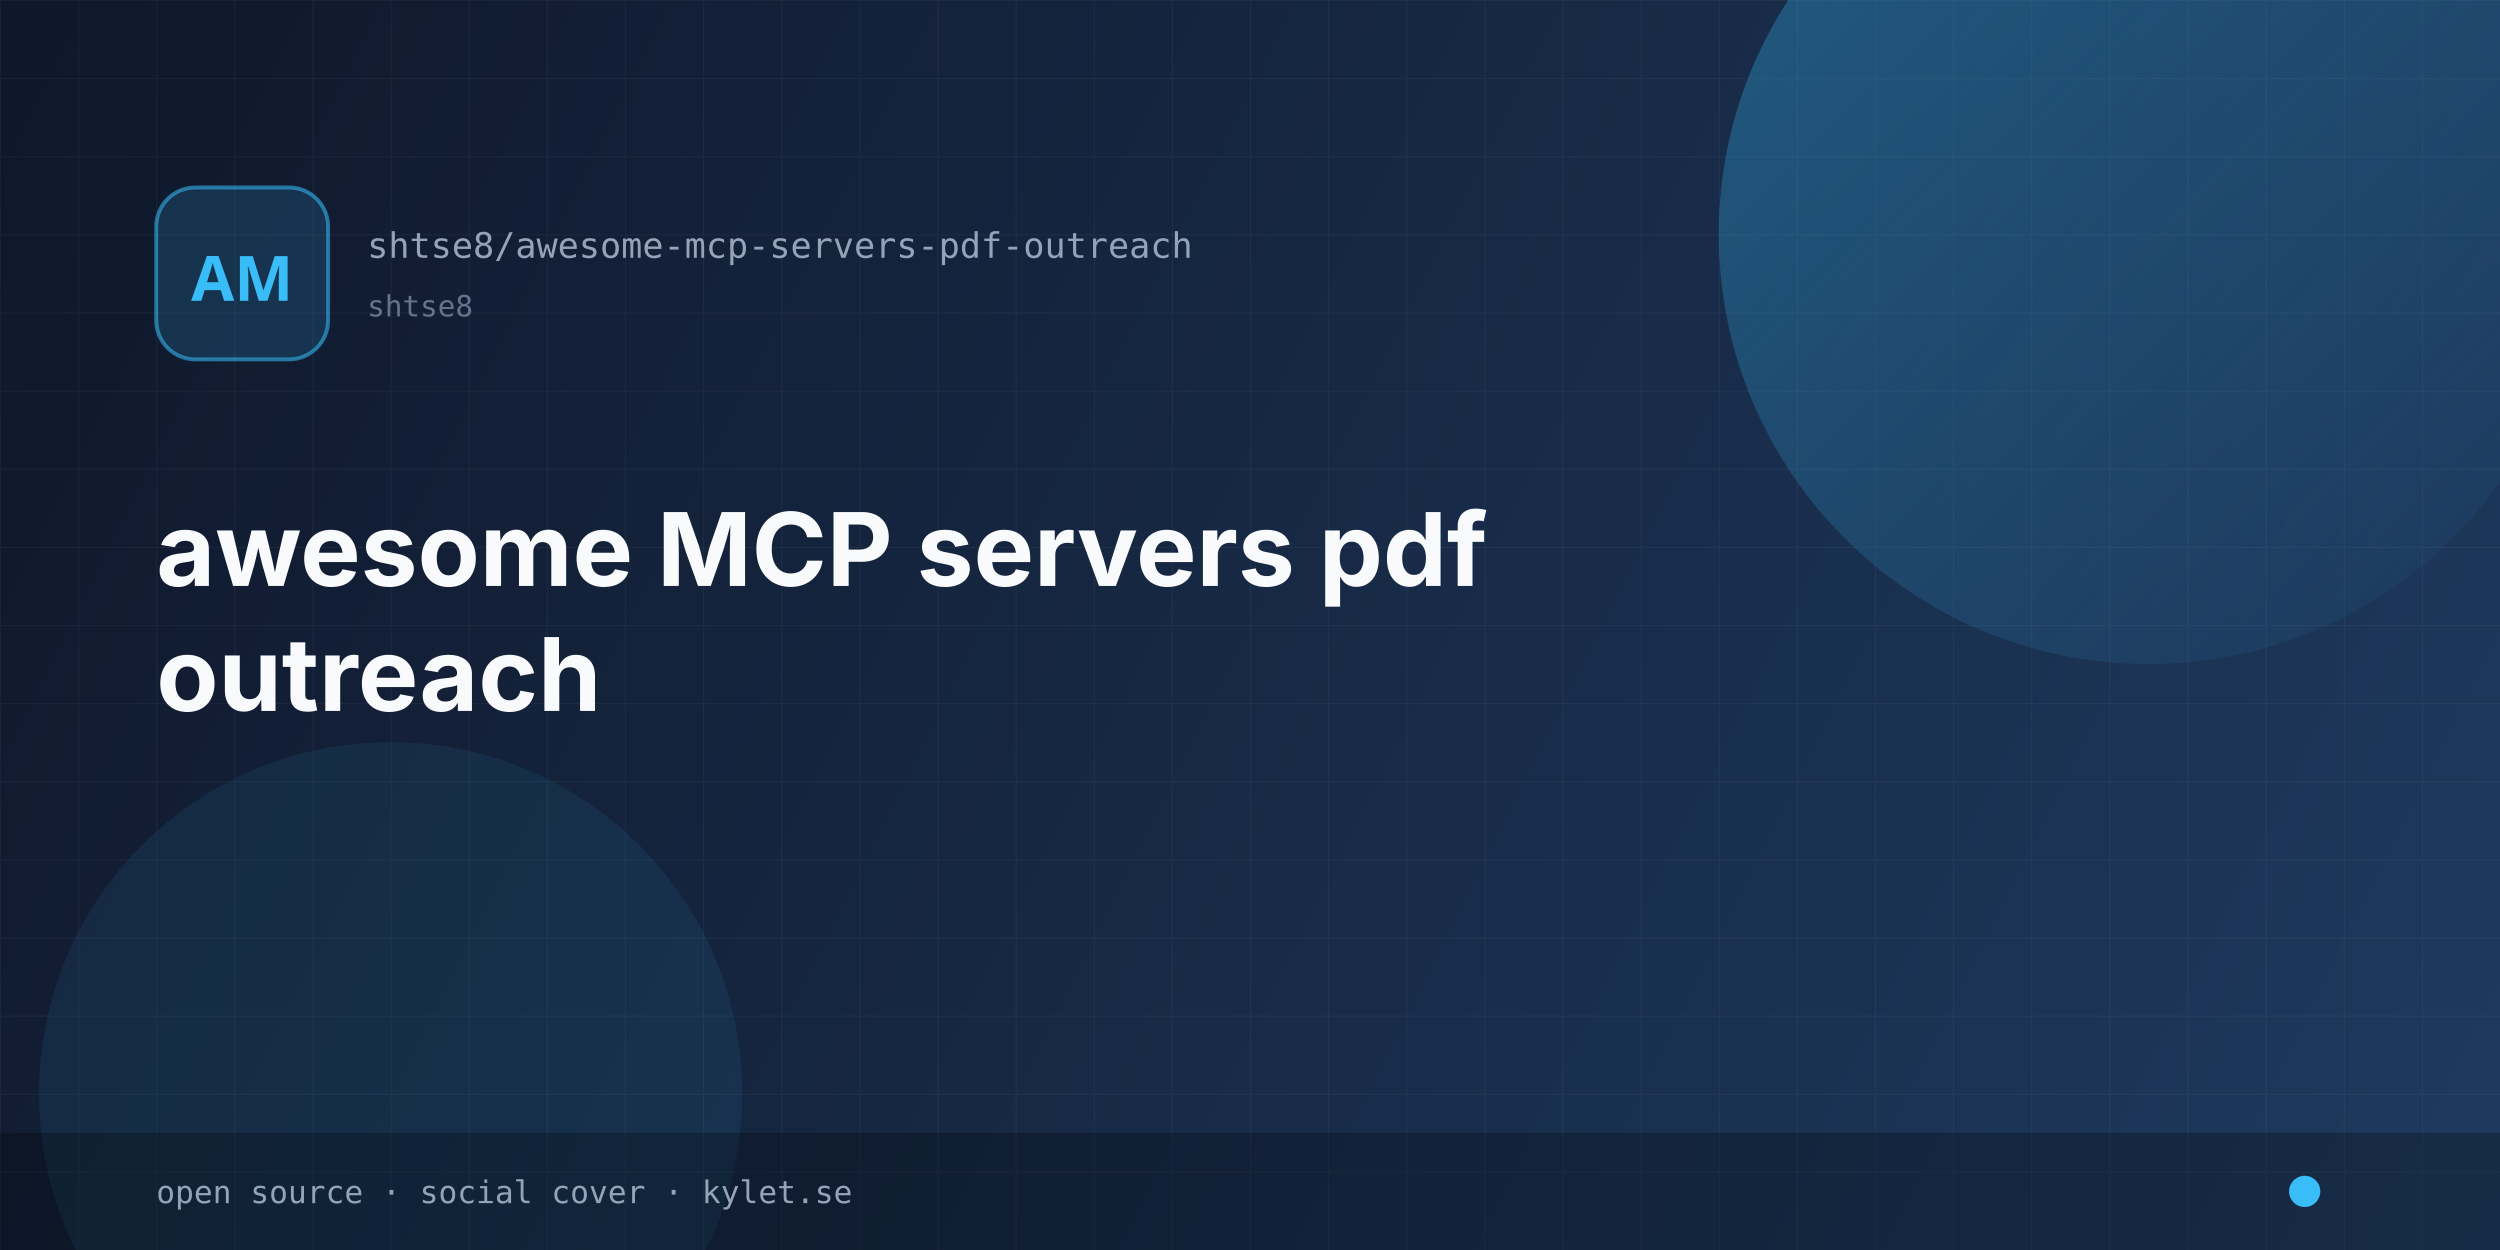
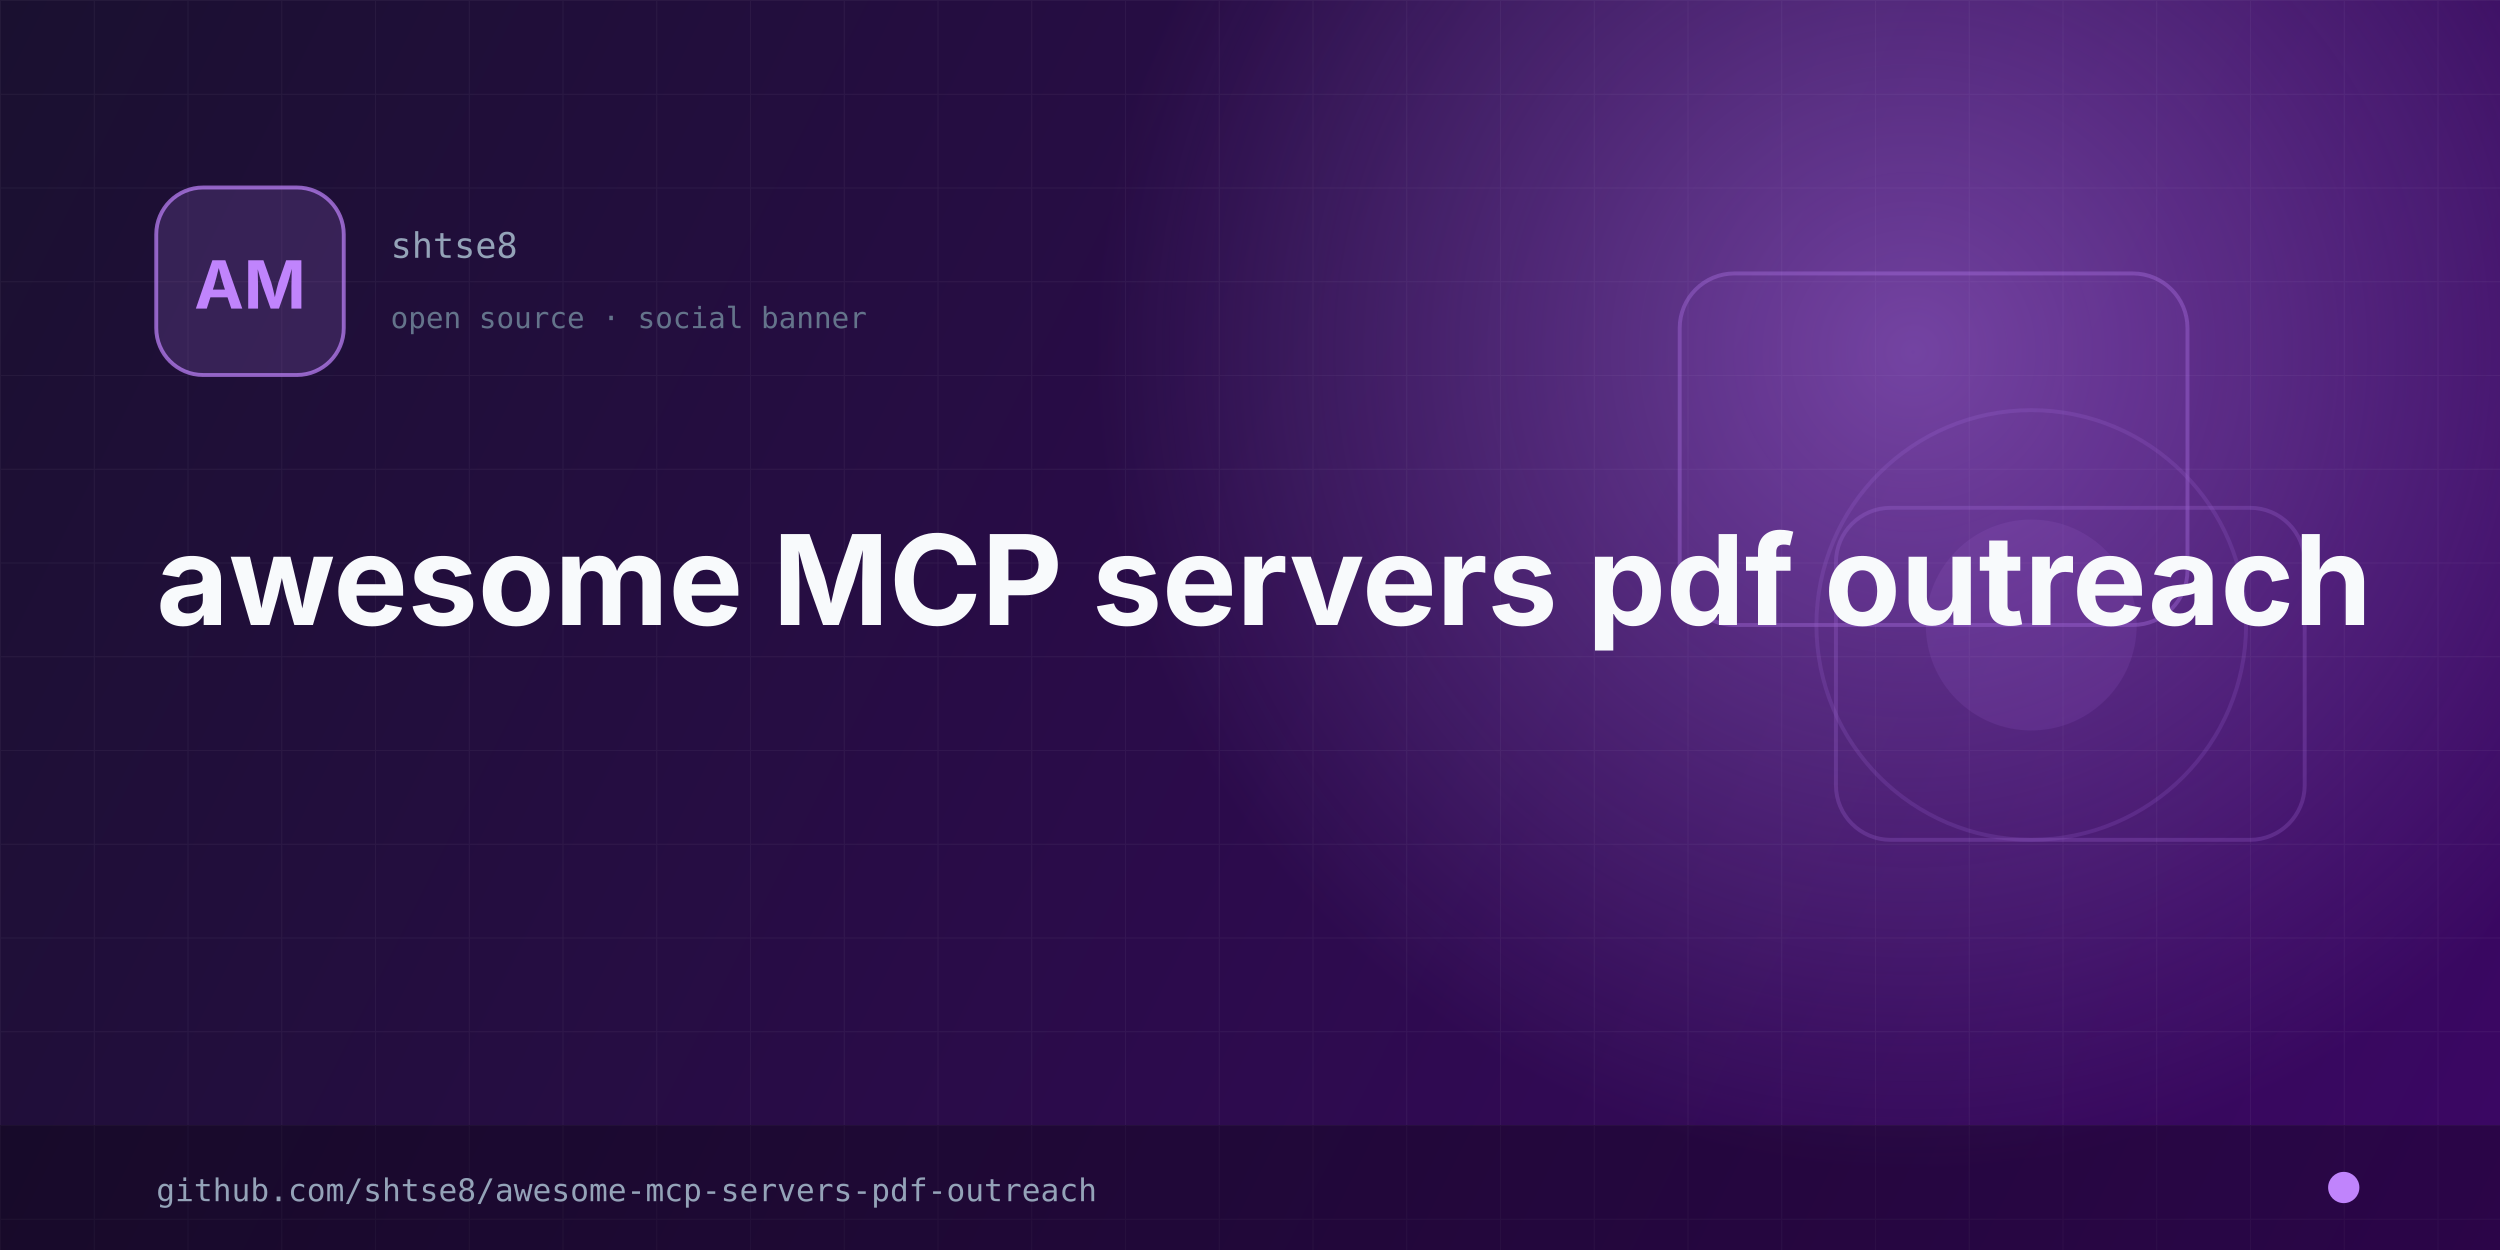
- <svg xmlns="http://www.w3.org/2000/svg" width="1280" height="640" viewBox="0 0 1280 640">
+ <svg xmlns="http://www.w3.org/2000/svg" width="1280" height="640" viewBox="0 0 1280 640" fill="none">
  <defs>
    <linearGradient id="bg" x1="0" y1="0" x2="1280" y2="640" gradientUnits="userSpaceOnUse">
-       <stop offset="0%" stop-color="#0f172a" />
-       <stop offset="100%" stop-color="#1e3a5f" />
+       <stop offset="0%" stop-color="#1A1030" />
+       <stop offset="100%" stop-color="#3B0764" />
    </linearGradient>
-     <linearGradient id="shine" x1="0" y1="0" x2="1" y2="1">
-       <stop offset="0%" stop-color="#38bdf8" stop-opacity="0.35" />
-       <stop offset="100%" stop-color="#38bdf8" stop-opacity="0" />
-     </linearGradient>
-     <pattern id="grid" width="40" height="40" patternUnits="userSpaceOnUse">
-       <path d="M 40 0 L 0 0 0 40" fill="none" stroke="white" stroke-opacity="0.04" stroke-width="1" />
+     <radialGradient id="glow" cx="0" cy="0" r="1" gradientUnits="userSpaceOnUse" gradientTransform="translate(980 180) rotate(90) scale(420 420)">
+       <stop offset="0%" stop-color="#C084FC" stop-opacity="0.45" />
+       <stop offset="100%" stop-color="#C084FC" stop-opacity="0" />
+     </radialGradient>
+     <pattern id="grid" width="48" height="48" patternUnits="userSpaceOnUse">
+       <path d="M 48 0 L 0 0 0 48" fill="none" stroke="#ffffff" stroke-opacity="0.045" stroke-width="1" />
    </pattern>
  </defs>
  <rect width="1280" height="640" fill="url(#bg)" />
  <rect width="1280" height="640" fill="url(#grid)" />
-   <circle cx="1100" cy="120" r="220" fill="url(#shine)" />
-   <circle cx="200" cy="560" r="180" fill="#38bdf8" fill-opacity="0.08" />
-   <rect x="80" y="96" width="88" height="88" rx="20" fill="#38bdf8" fill-opacity="0.15" stroke="#38bdf8" stroke-opacity="0.55" stroke-width="2" />
-   <text x="124" y="154" text-anchor="middle" fill="#38bdf8" font-family="ui-sans-serif, system-ui, sans-serif" font-size="32" font-weight="700">AM</text>
-   <text x="188" y="132" fill="#94a3b8" font-family="ui-monospace, SFMono-Regular, Menlo, monospace" font-size="18">shtse8/awesome-mcp-servers-pdf-outreach</text>
-   <text x="188" y="162" fill="#64748b" font-family="ui-monospace, SFMono-Regular, Menlo, monospace" font-size="15">shtse8</text>
-   <text x="80" y="300" fill="#f8fafc" font-family="ui-sans-serif, system-ui, -apple-system, Segoe UI, sans-serif" font-size="52" font-weight="700">awesome MCP servers pdf</text>
-   <text x="80" y="364" fill="#f8fafc" font-family="ui-sans-serif, system-ui, -apple-system, Segoe UI, sans-serif" font-size="52" font-weight="700">outreach</text>
-   <text x="80" y="456" fill="#cbd5e1" font-family="ui-sans-serif, system-ui, sans-serif" font-size="24" />
-   <rect x="0" y="580" width="1280" height="60" fill="black" fill-opacity="0.25" />
-   <text x="80" y="616" fill="#94a3b8" font-family="ui-monospace, SFMono-Regular, Menlo, monospace" font-size="16">open source · social cover · kylet.se</text>
-   <circle cx="1180" cy="610" r="8" fill="#38bdf8" />
+   <rect width="1280" height="640" fill="url(#glow)" />
+   <g opacity="0.55">
+     <rect x="860" y="140" width="260" height="180" rx="28" stroke="#C084FC" stroke-opacity="0.55" stroke-width="2" fill="#C084FC" fill-opacity="0.06" />
+     <rect x="940" y="260" width="240" height="170" rx="28" stroke="#C084FC" stroke-opacity="0.35" stroke-width="2" fill="none" />
+     <circle cx="1040" cy="320" r="110" stroke="#C084FC" stroke-opacity="0.25" stroke-width="2" fill="none" />
+     <circle cx="1040" cy="320" r="54" fill="#C084FC" fill-opacity="0.18" />
+   </g>
+   <rect x="80" y="96" width="96" height="96" rx="24" fill="#C084FC" fill-opacity="0.16" stroke="#C084FC" stroke-opacity="0.7" stroke-width="2" />
+   <text x="128" y="158" text-anchor="middle" fill="#C084FC" font-family="ui-sans-serif, system-ui, -apple-system, Segoe UI, sans-serif" font-size="34" font-weight="700">AM</text>
+   <text x="200" y="132" fill="#94A3B8" font-family="ui-monospace, SFMono-Regular, Menlo, monospace" font-size="18">shtse8</text>
+   <text x="200" y="168" fill="#64748B" font-family="ui-monospace, SFMono-Regular, Menlo, monospace" font-size="15">open source · social banner</text>
+   <text x="80" y="320" fill="#F8FAFC" font-family="ui-sans-serif, system-ui, -apple-system, Segoe UI, sans-serif" font-size="64" font-weight="700">awesome MCP servers pdf outreach</text>
+   <text x="80" y="380" fill="#CBD5E1" font-family="ui-sans-serif, system-ui, sans-serif" font-size="26" />
+   <rect x="0" y="576" width="1280" height="64" fill="#000000" fill-opacity="0.28" />
+   <text x="80" y="615" fill="#94A3B8" font-family="ui-monospace, SFMono-Regular, Menlo, monospace" font-size="16">github.com/shtse8/awesome-mcp-servers-pdf-outreach</text>
+   <circle cx="1200" cy="608" r="8" fill="#C084FC" />
</svg>
